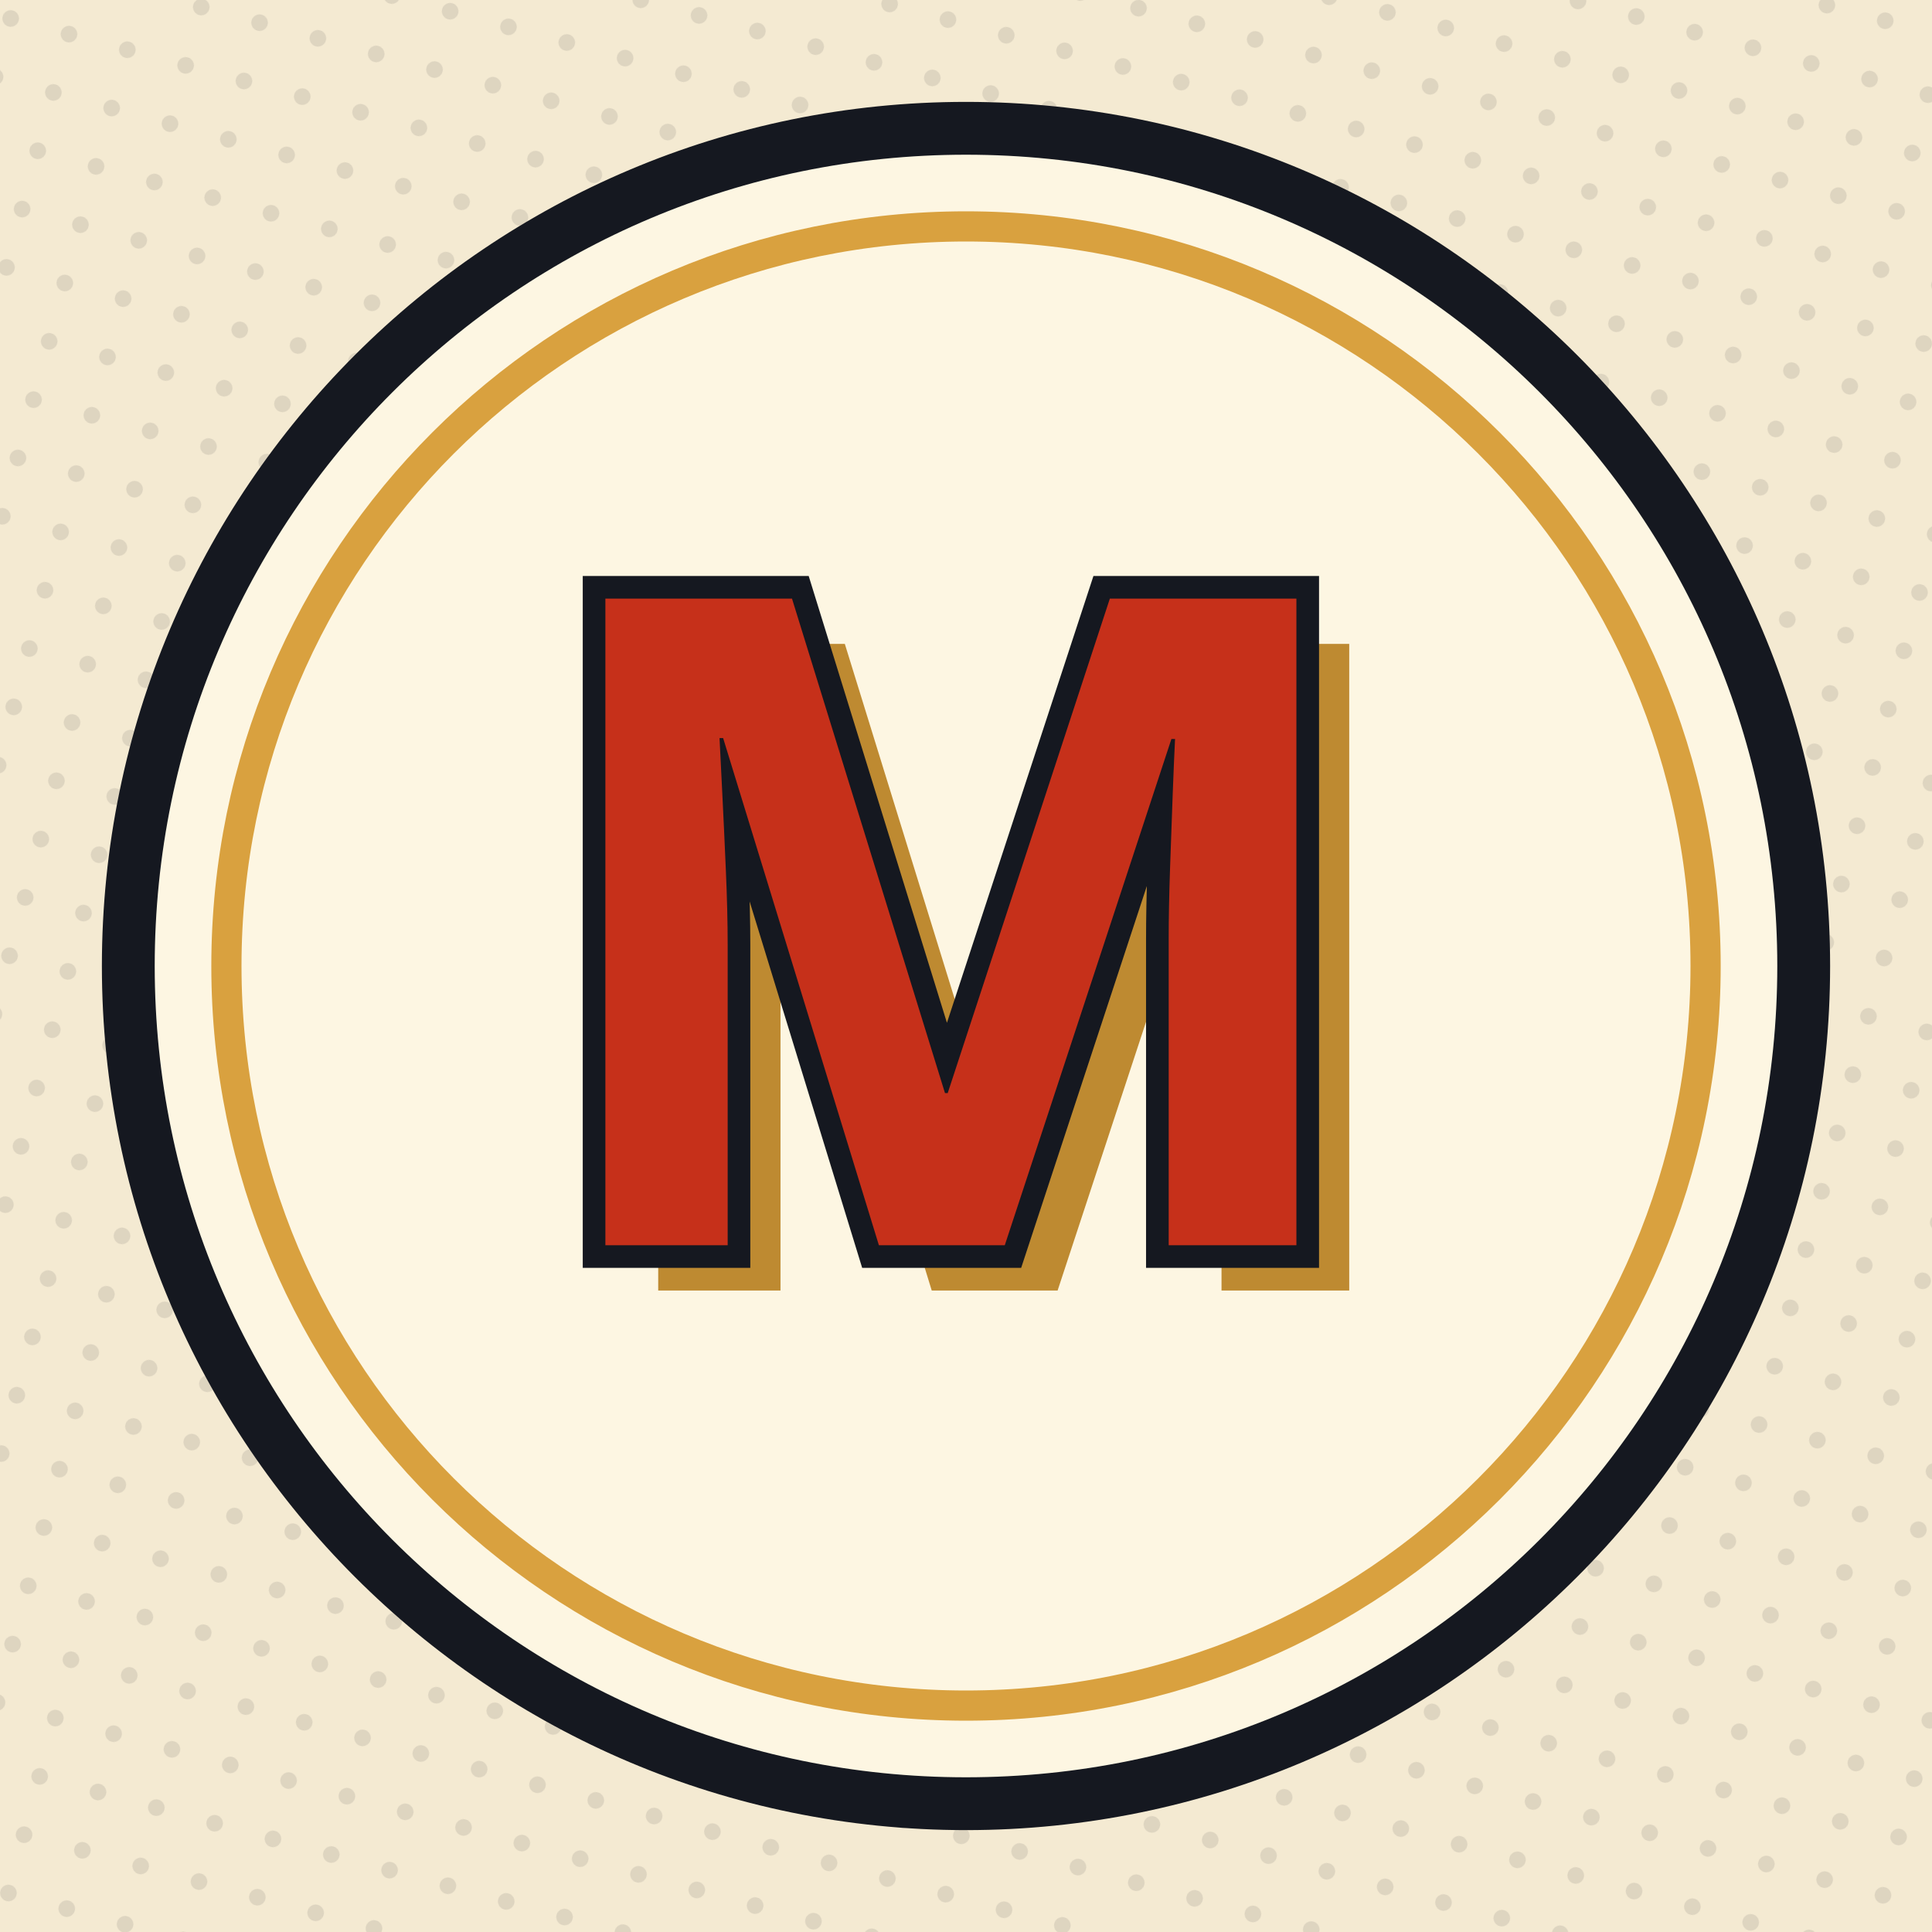
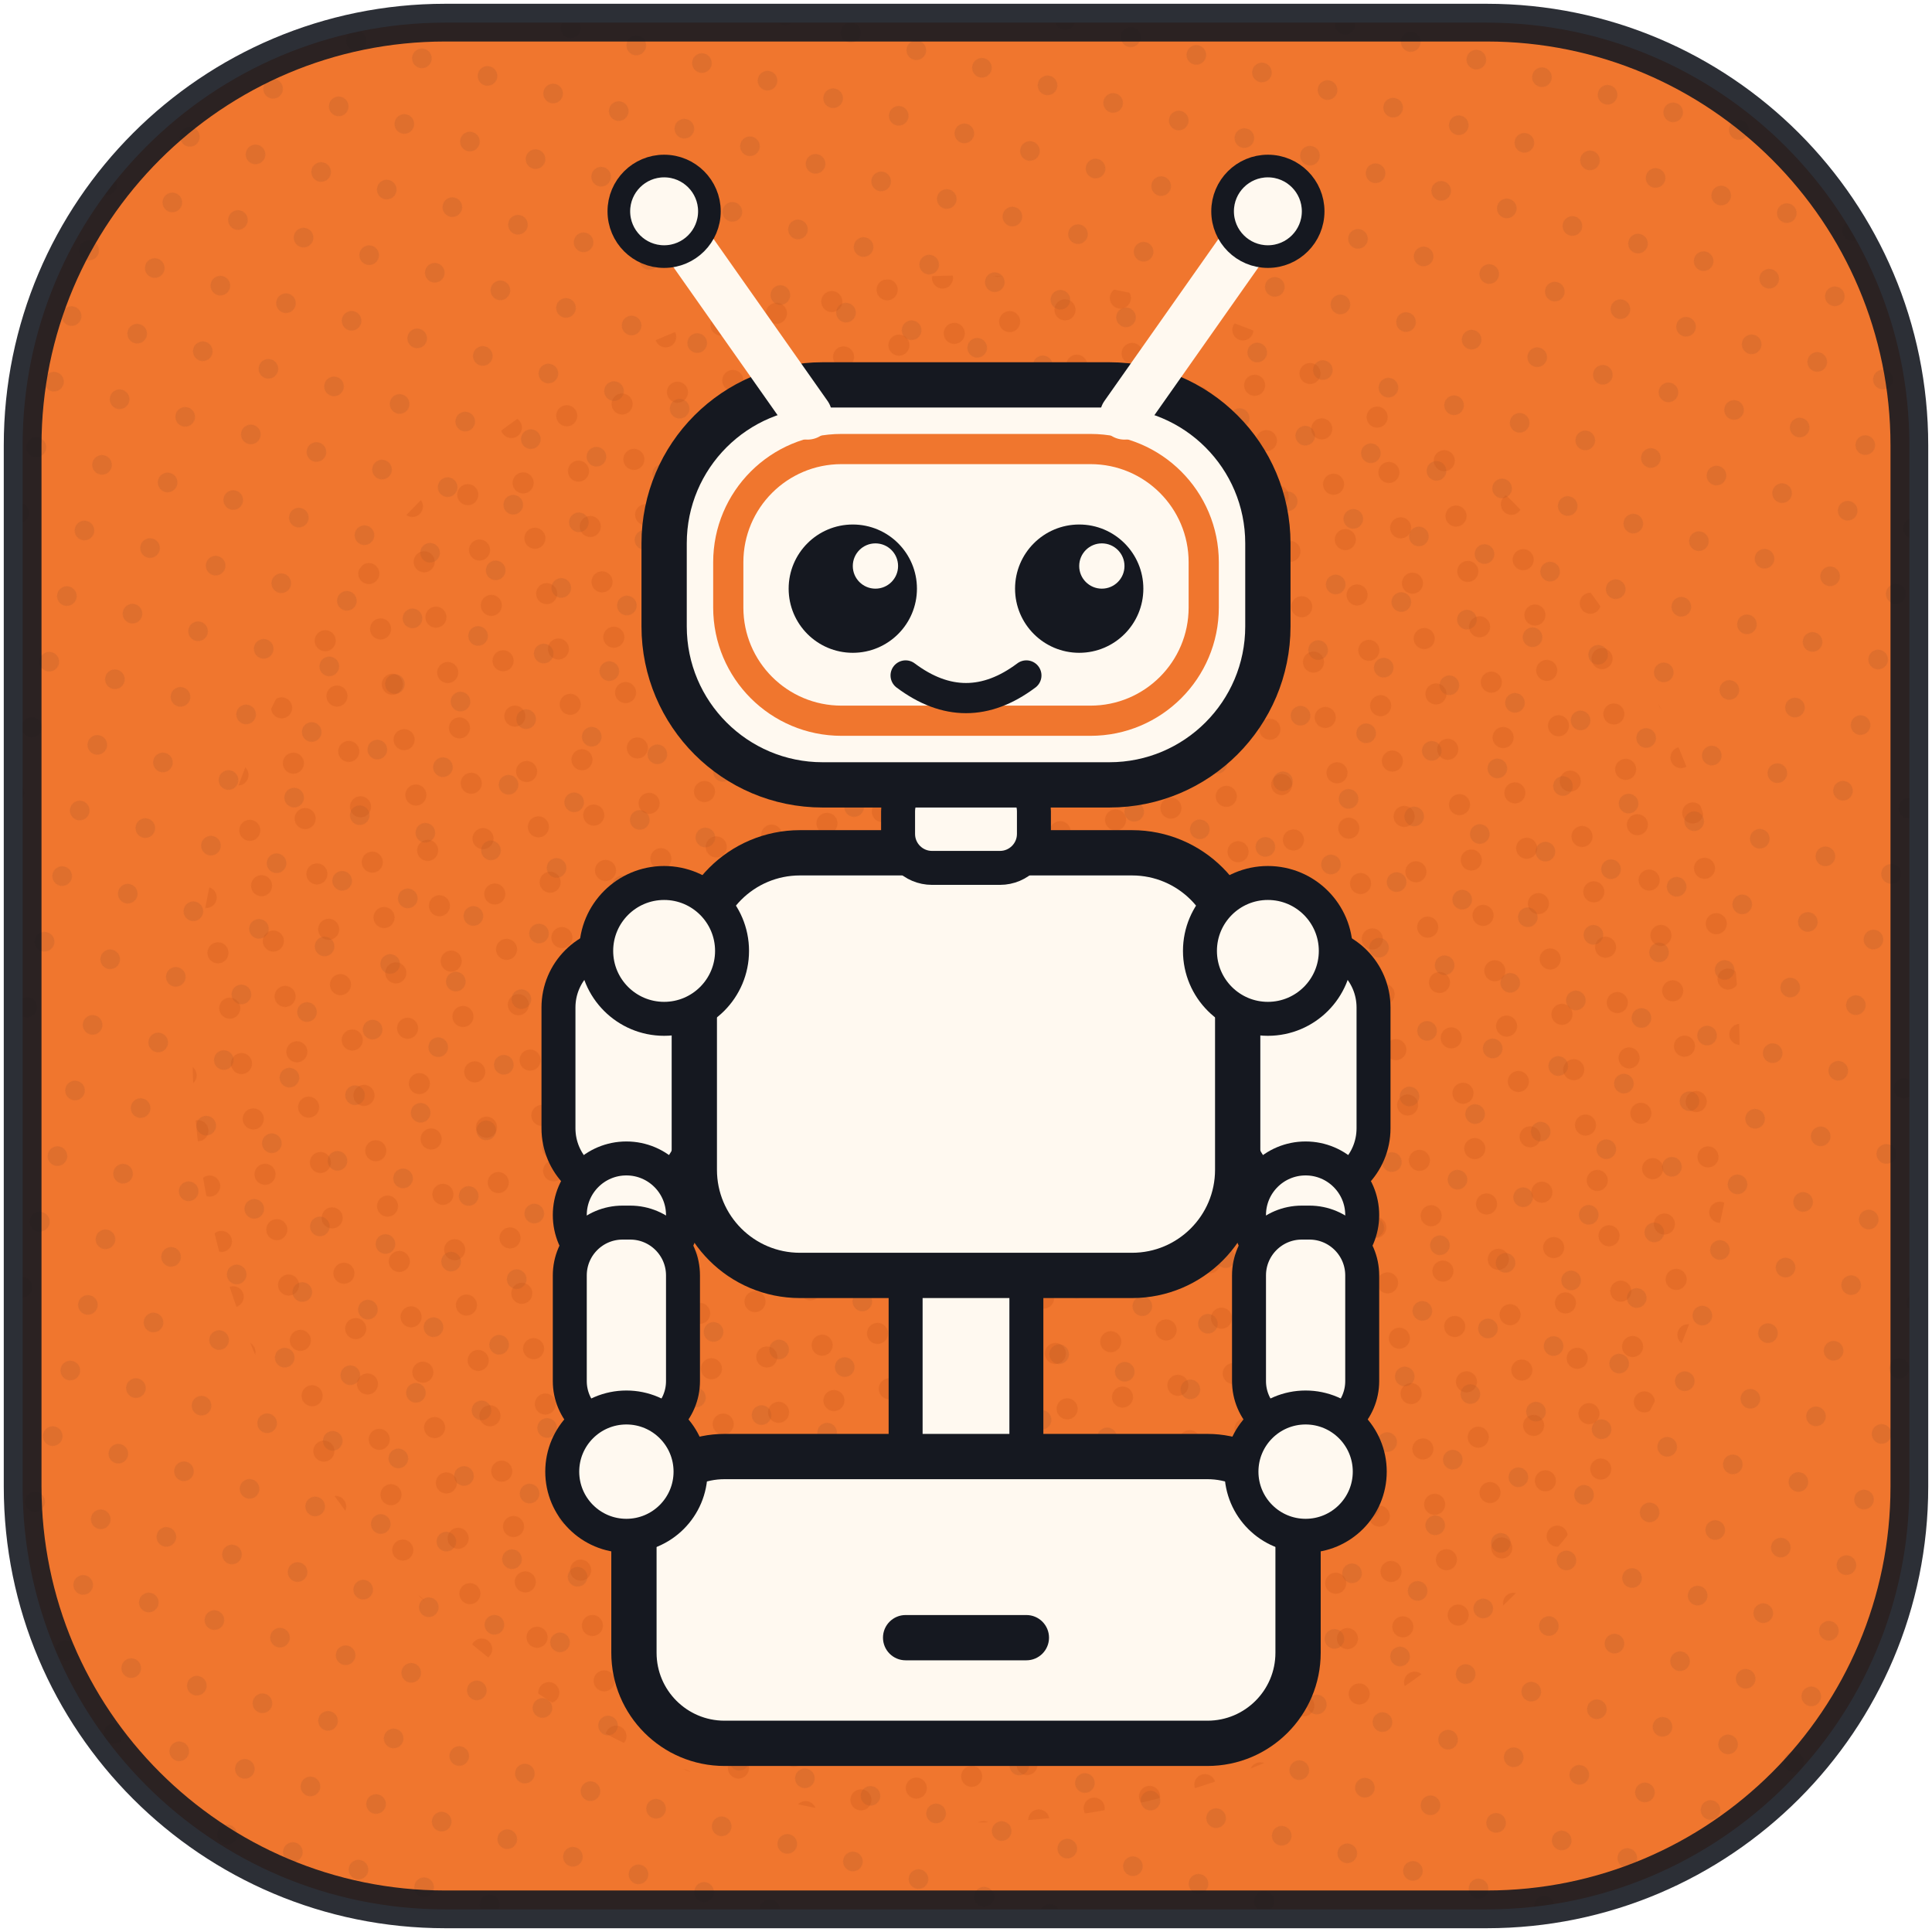
- <svg xmlns="http://www.w3.org/2000/svg" viewBox="0 0 512 512">
+ <svg xmlns="http://www.w3.org/2000/svg" viewBox="0 0 512 512" role="img" aria-label="MABEL the robot">
  <defs>
-     <pattern id="ht" width="16" height="16" patternUnits="userSpaceOnUse" patternTransform="rotate(15)">
-       <circle cx="4" cy="4" r="2.2" fill="#151820" opacity="0.10" />
+     <pattern id="ht" width="18" height="18" patternUnits="userSpaceOnUse" patternTransform="rotate(15)">
+       <circle cx="4" cy="4" r="2.6" fill="#151820" opacity="0.08" />
+     </pattern>
+     <pattern id="htd" width="15" height="15" patternUnits="userSpaceOnUse" patternTransform="rotate(-12)">
+       <circle cx="4" cy="4" r="2.8" fill="#C24E12" opacity="0.5" />
    </pattern>
  </defs>
-   <rect width="512" height="512" fill="#F4EAD2" />
-   <rect width="512" height="512" fill="url(#ht)" />
-   <circle cx="256" cy="256" r="222" fill="#FDF6E2" stroke="#151820" stroke-width="14" />
-   <circle cx="256" cy="256" r="196" fill="none" stroke="#D9A13F" stroke-width="8" />
-   <g font-family="'Archivo Black','Arial Black',Impact,sans-serif" font-weight="900" text-anchor="middle">
-     <text x="266" y="342" font-size="240" fill="#B77E1E" opacity="0.9">M</text>
-     <text x="252" y="330" font-size="240" fill="#C6301A" stroke="#151820" stroke-width="12" paint-order="stroke">M</text>
+   <rect x="6" y="6" width="500" height="500" rx="112" fill="#F0762E" />
+   <rect x="6" y="6" width="500" height="500" rx="112" fill="url(#ht)" />
+   <rect x="6" y="6" width="500" height="500" rx="112" fill="none" stroke="#151820" stroke-width="10" opacity="0.9" />
+   <circle cx="256" cy="278" r="205" fill="url(#htd)" opacity="0.45" />
+   <rect x="240" y="336" width="32" height="56" fill="#FFF9F0" stroke="#151820" stroke-width="9" />
+   <rect x="168" y="386" width="176" height="76" rx="24" fill="#FFF9F0" stroke="#151820" stroke-width="12" />
+   <rect x="234" y="428" width="44" height="12" rx="6" fill="#151820" />
+   <g fill="#FFF9F0" stroke="#151820" stroke-width="9">
+     <rect x="148" y="250" width="36" height="66" rx="17" />
+     <circle cx="166" cy="322" r="15" />
+     <rect x="151" y="324" width="30" height="56" rx="14" />
+     <circle cx="166" cy="390" r="17" />
+     <rect x="328" y="250" width="36" height="66" rx="17" />
+     <circle cx="346" cy="322" r="15" />
+     <rect x="331" y="324" width="30" height="56" rx="14" />
+     <circle cx="346" cy="390" r="17" />
+   </g>
+   <rect x="184" y="226" width="144" height="112" rx="28" fill="#FFF9F0" stroke="#151820" stroke-width="12" />
+   <circle cx="176" cy="252" r="18" fill="#FFF9F0" stroke="#151820" stroke-width="9" />
+   <circle cx="336" cy="252" r="18" fill="#FFF9F0" stroke="#151820" stroke-width="9" />
+   <rect x="238" y="206" width="36" height="24" rx="9" fill="#FFF9F0" stroke="#151820" stroke-width="9" />
+   <rect x="176" y="102" width="160" height="106" rx="42" fill="#FFF9F0" stroke="#151820" stroke-width="12" />
+   <rect x="193" y="119" width="126" height="72" rx="30" fill="none" stroke="#F0762E" stroke-width="8" />
+   <circle cx="226" cy="156" r="17" fill="#151820" />
+   <circle cx="286" cy="156" r="17" fill="#151820" />
+   <circle cx="232" cy="150" r="6" fill="#FFF9F0" />
+   <circle cx="292" cy="150" r="6" fill="#FFF9F0" />
+   <path d="M240 179 q16 12 32 0" fill="none" stroke="#151820" stroke-width="8" stroke-linecap="round" />
+   <g stroke="#FFF9F0" stroke-width="13" stroke-linecap="round">
+     <line x1="214" y1="110" x2="176" y2="56" />
+     <line x1="298" y1="110" x2="336" y2="56" />
+   </g>
+   <g stroke="#151820" stroke-width="6">
+     <circle cx="176" cy="56" r="12" fill="#FFF9F0" />
+     <circle cx="336" cy="56" r="12" fill="#FFF9F0" />
  </g>
</svg>
